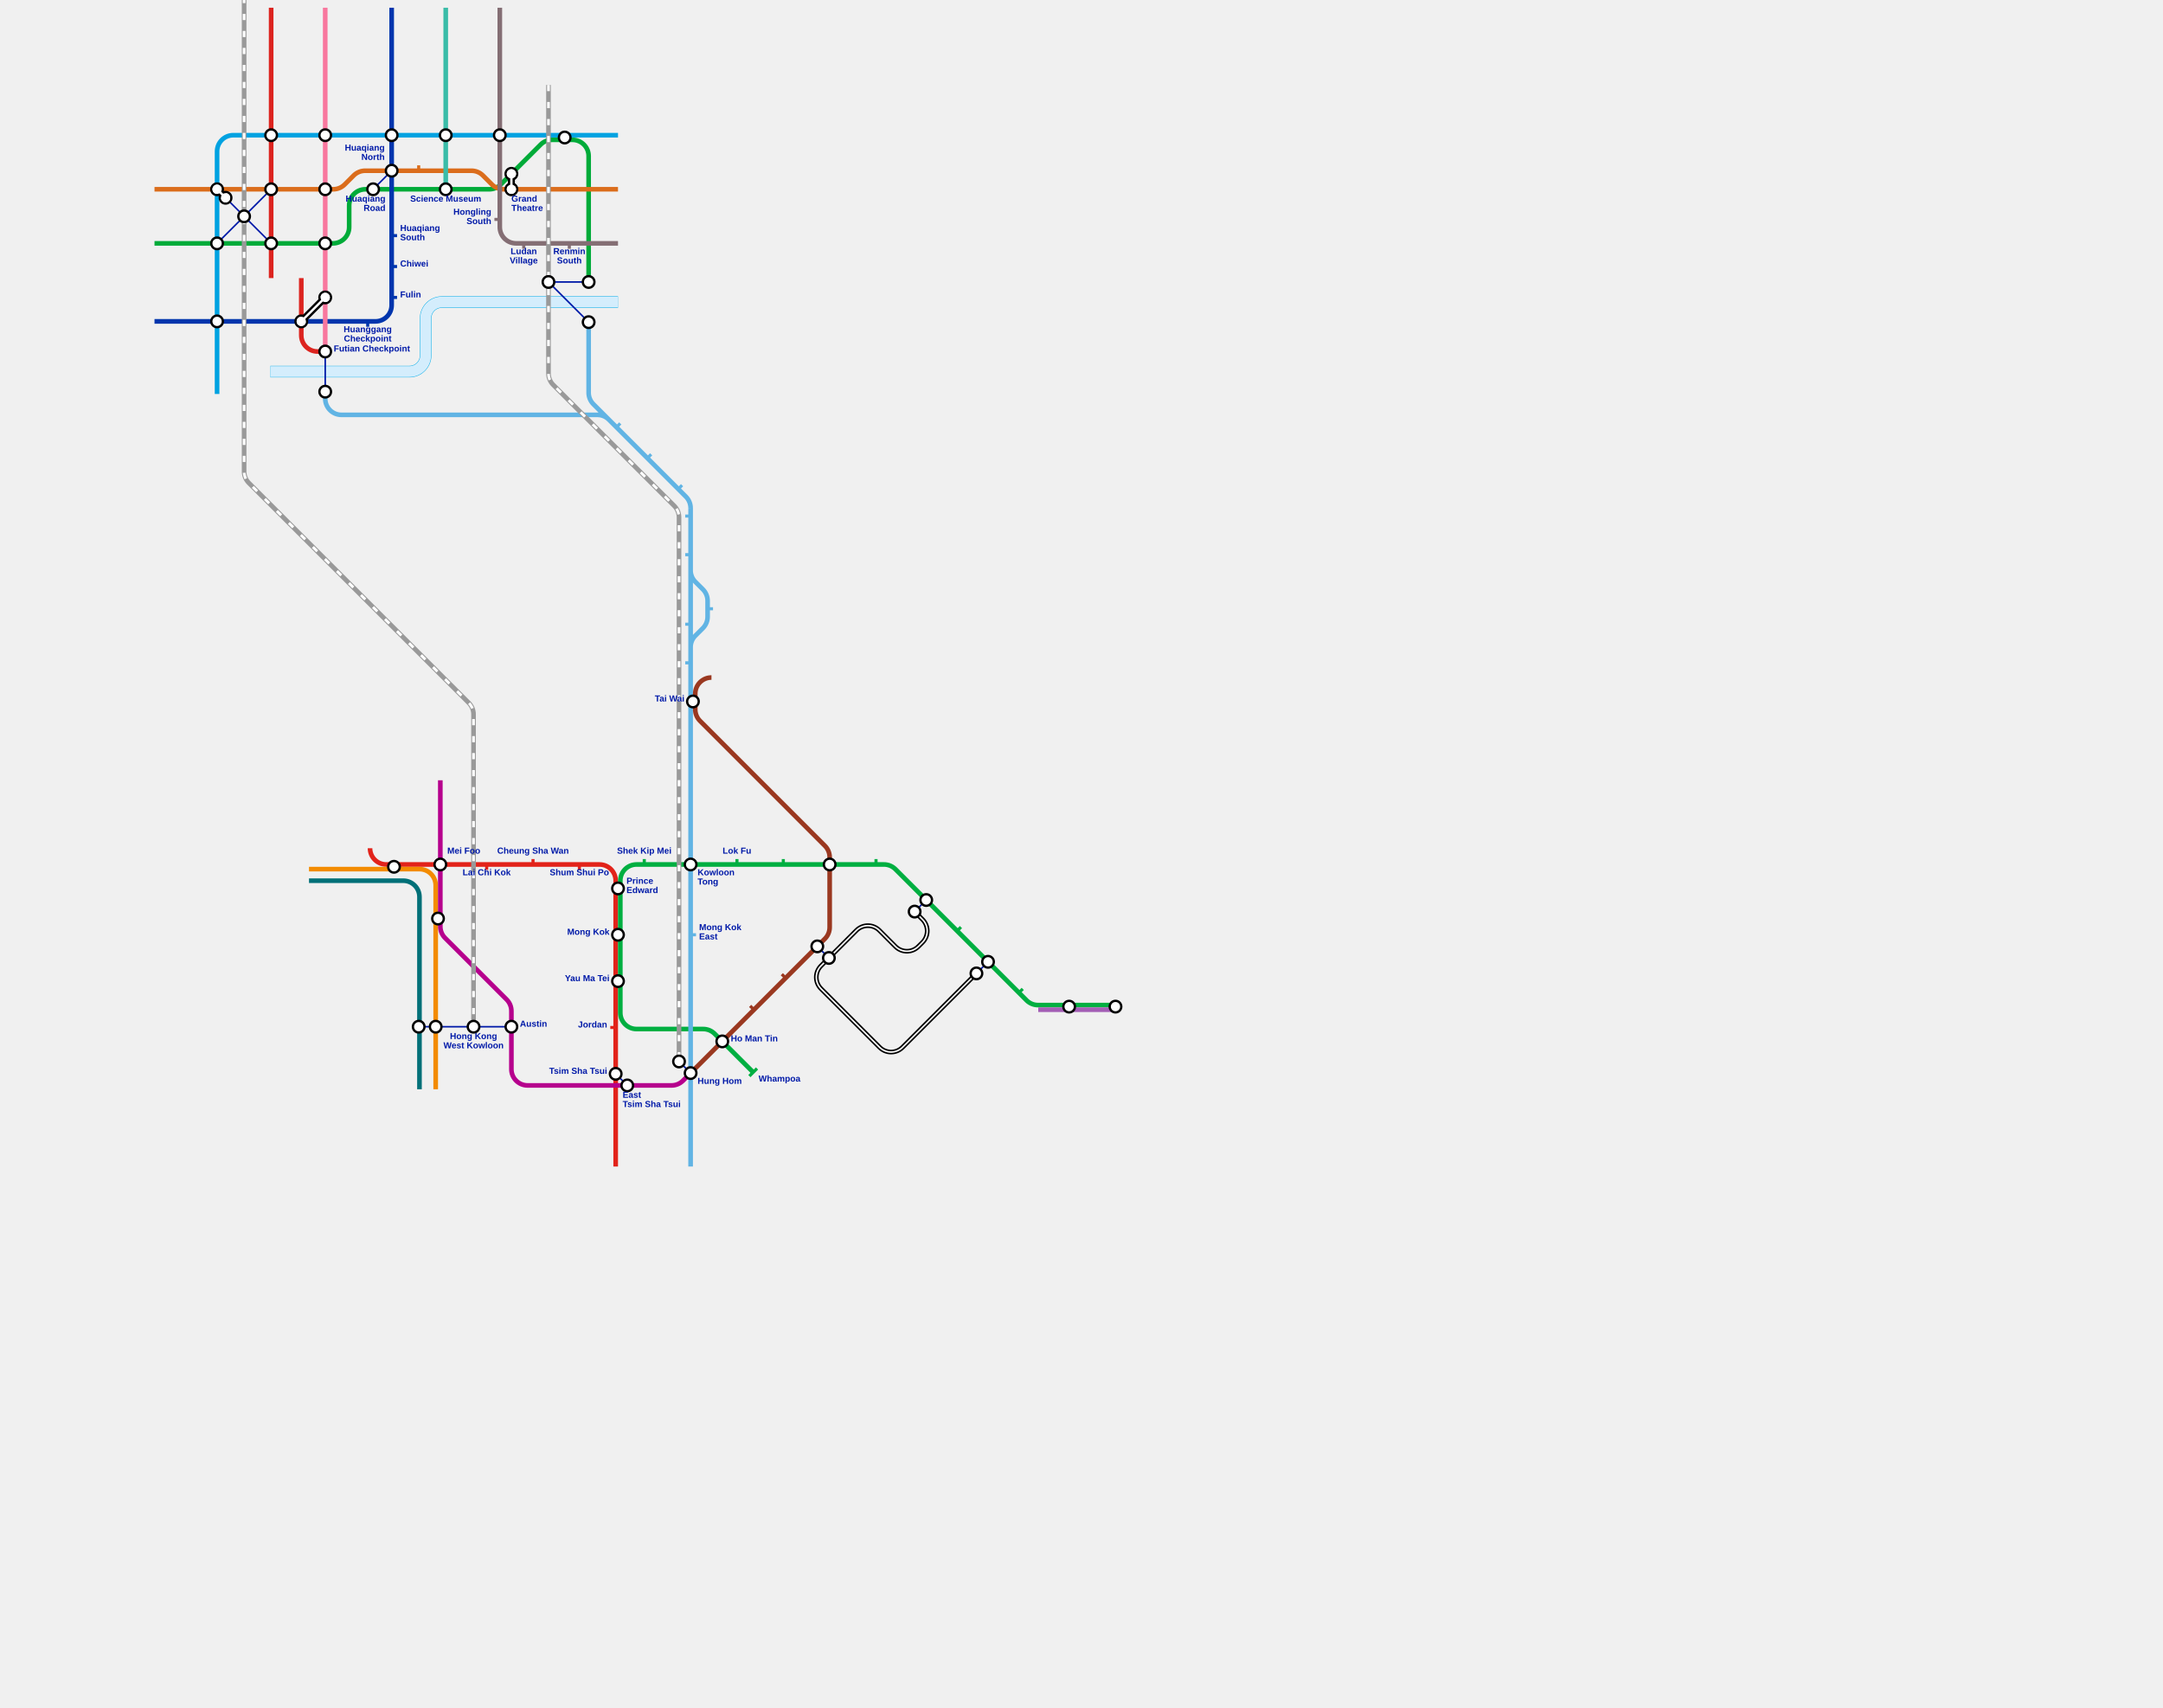
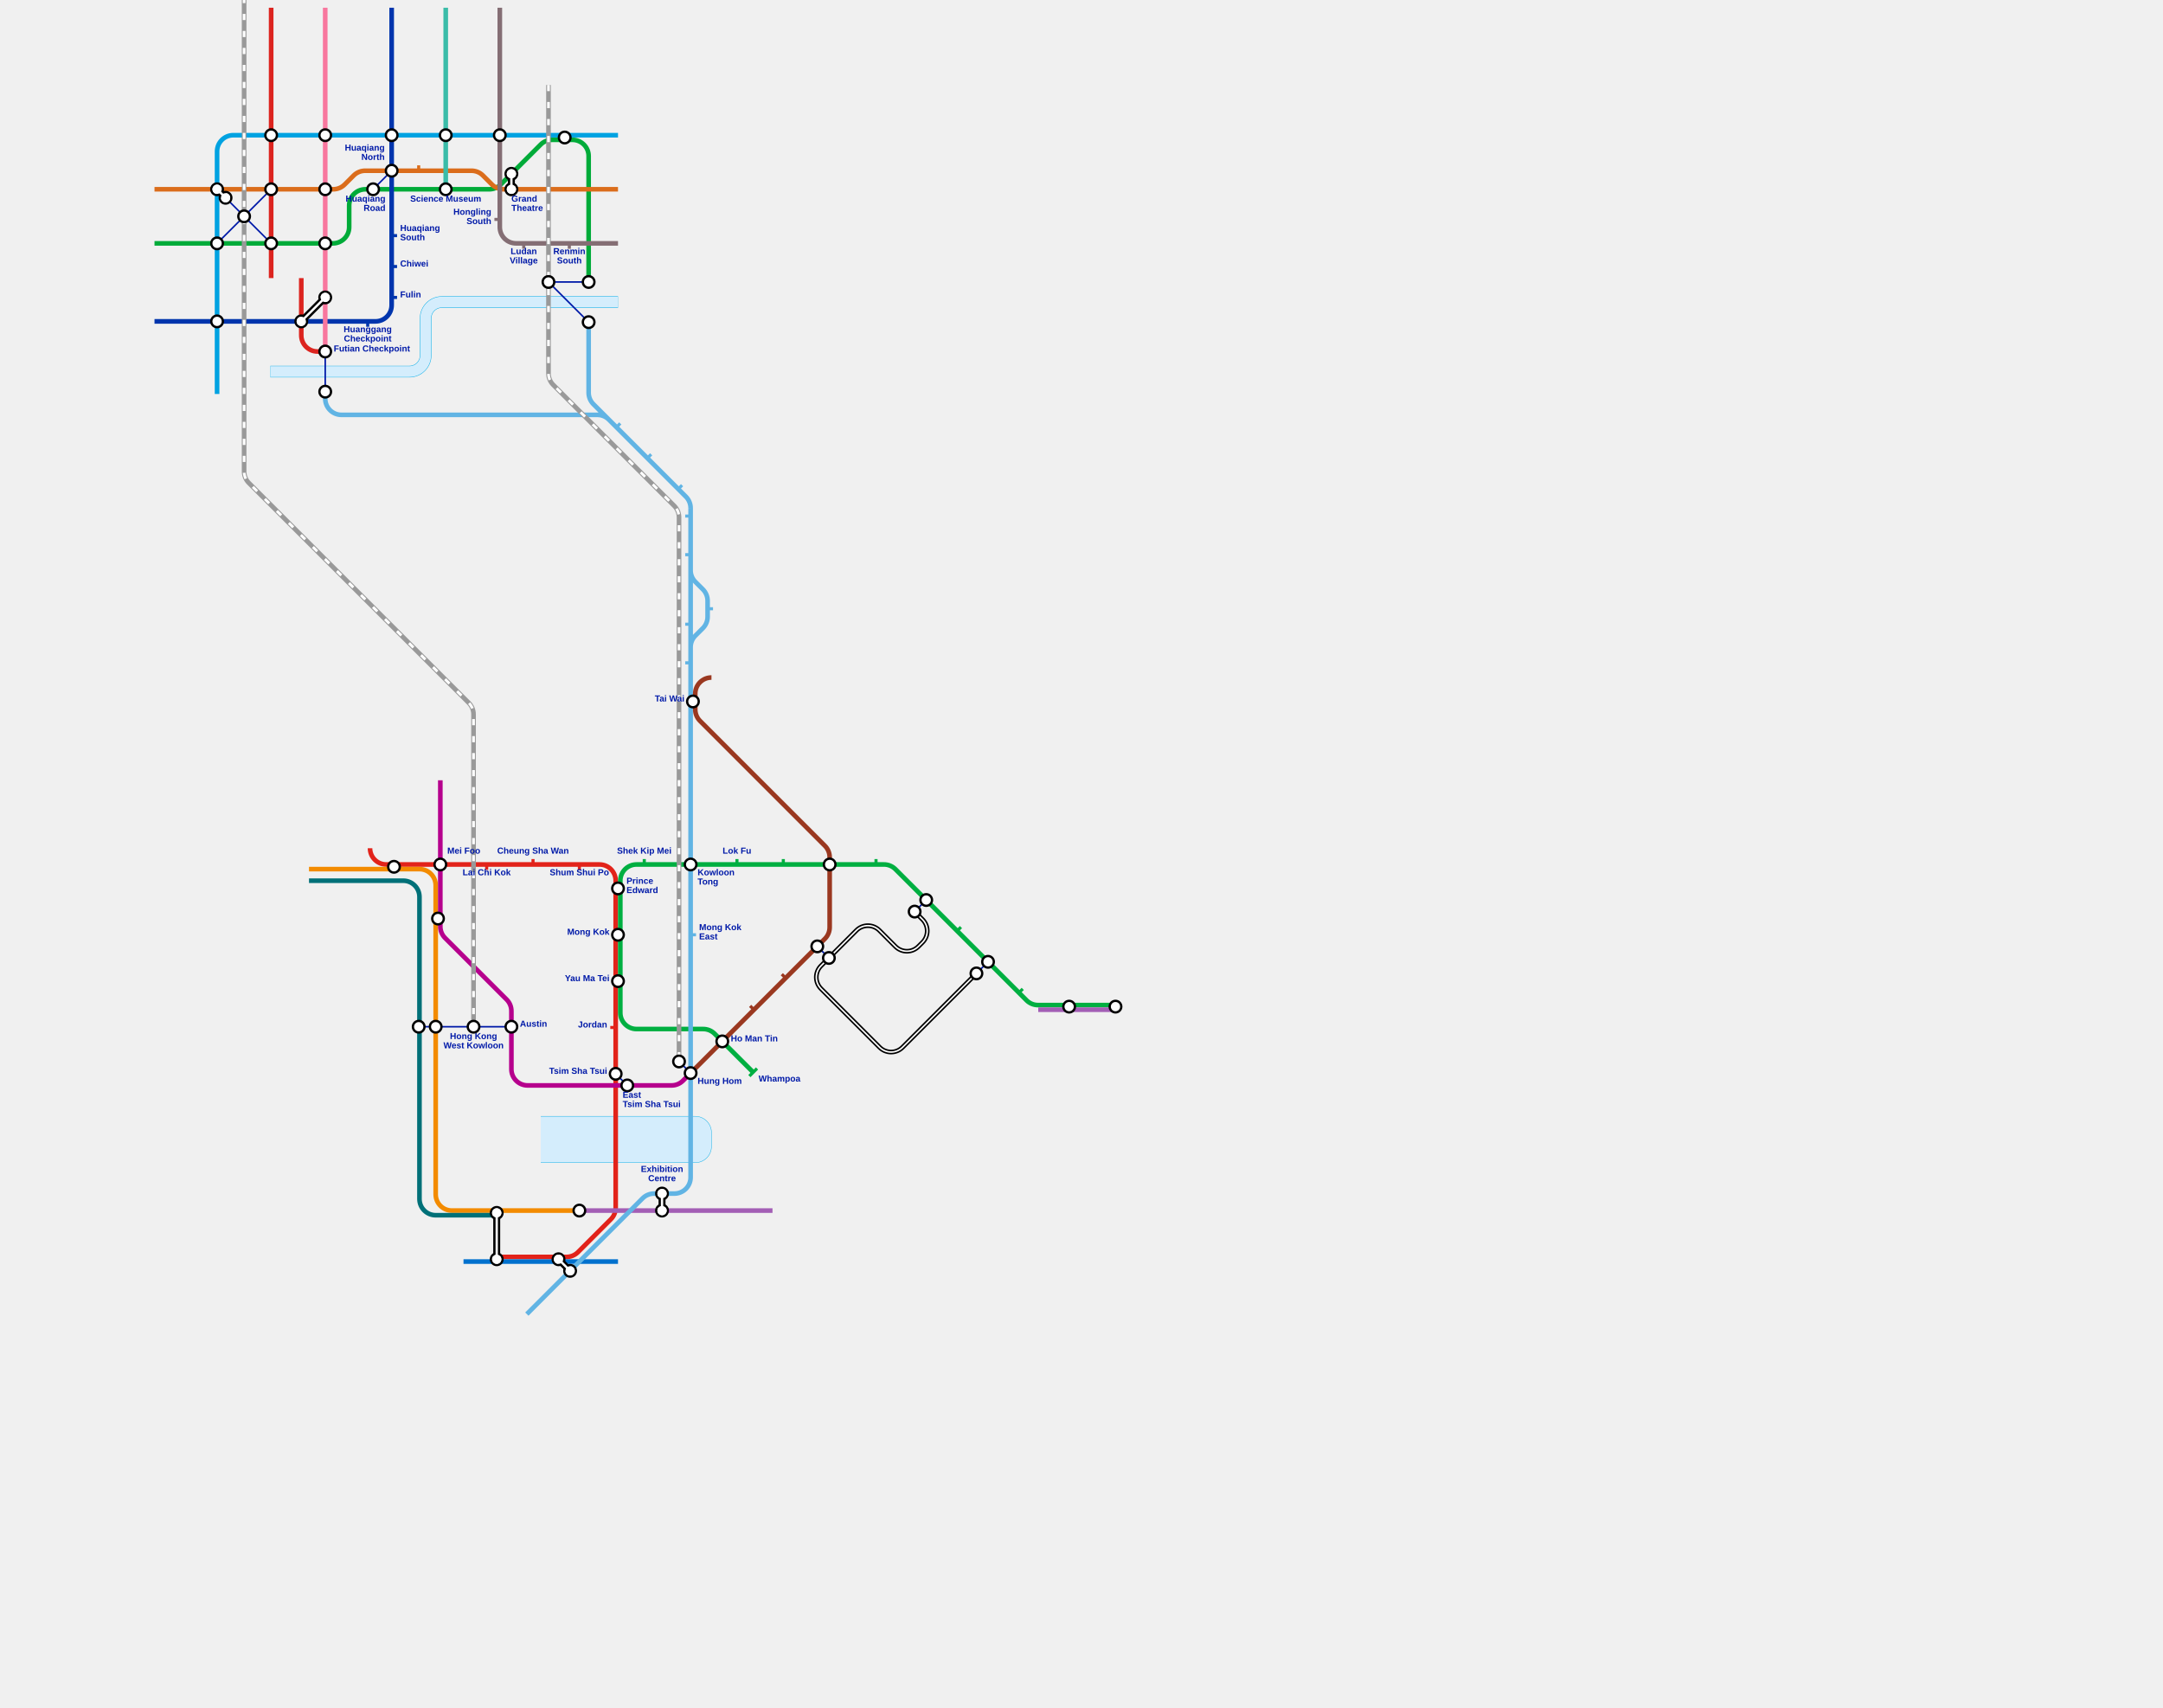
<svg xmlns="http://www.w3.org/2000/svg" xmlns:xlink="http://www.w3.org/1999/xlink" width="2800" height="2210" viewBox="-800 -1210 2800 2210">
  <style type="text/css">
        .LineDiagram {fill:none;stroke-width:6}
        .NonGZMTR {stroke:#fff;stroke-width:2}
        .Railway {stroke-dasharray:8,14;stroke-width:3.5;stroke:#fff}
        .DumbbellBG {stroke:#000;stroke-width:9}
        .DumbbellFG {stroke:#fff;stroke-width:3}
        .PaidTunnel {fill:none;stroke:#0019A8;stroke-width:2}
        .RiverBG {fill:none;stroke-width:15;stroke:#00ABE7}
        .RiverFG {fill:none;stroke-width:14;stroke:#D4EDFC}
+         .Sea {stroke-width:0.5;stroke:#00ABE7;fill:#D4EDFC}
        .FlagBox {fill:none;stroke-width:8}
        .FlagBoxNameEN {
            font-family:Arial,"Hiragino Mincho ProN","PingFang HK","Meiryo UI",Meiryo,"Microsoft Jhenghei UI","Arial Unicode MS",sans-serif;
            font-weight:bold;
            alignment-baseline:middle;
            text-anchor:middle;
            font-size:4.5pt;
        }
        .FlagBoxNameZH {
            font-family:Arial,"Hiragino Mincho ProN","PingFang HK","Meiryo UI",Meiryo,"Microsoft Jhenghei UI","Arial Unicode MS",sans-serif;
            font-weight:bold;
            alignment-baseline:central;
            text-anchor:middle;
            font-size:3.7pt;
        }
        .StationTick {fill:none;stroke-width:4}
        .StationNameEN {
            font-family:Arial,"Hiragino Mincho ProN","PingFang HK","Meiryo UI",Meiryo,"Microsoft Jhenghei UI","Arial Unicode MS",sans-serif;
            fill:#0019A8;
            font-weight:bold;
            alignment-baseline:middle;
        }
        .StationNameZH {
            font-family:Arial,"Hiragino Mincho ProN","PingFang HK","Meiryo UI",Meiryo,"Microsoft Jhenghei UI","Arial Unicode MS",sans-serif;
            fill:#0019A8;
            font-weight:bold;
            alignment-baseline:central;
        }
        .cgz1 {stroke:#F3D03E}
        .cgz2 {stroke:#00629B}
        .cgz3 {stroke:#ECA154}
        .cgz4 {stroke:#00843D}
        .cgz5 {stroke:#C5003E}
        .cgz6 {stroke:#80225F}
        .cgz7 {stroke:#97D700}
        .cgz8 {stroke:#008C95}
        .cgz9 {stroke:#71CC98}
        .cgz10 {stroke:#7D9BC1}
        .cgz11 {stroke:#470A68}
        .cgz12 {stroke:#59621D}
        .cgz13 {stroke:#8E8C13}
        .cgz14 {stroke:#81312F}
        .cgz18 {stroke:#D48BC8}
        .cgz19 {stroke:#BB29BB}
        .cgz21 {stroke:#201747}
        .cgz22 {stroke:#041E42}
        .cgf {stroke:#C4D600}
        .cgzapm {stroke:#00B5E2}
        .cgzthz1 {stroke:#44A729}
        .cfs11 {stroke:#6600CC}
        .cunknown {stroke:#999999}
        .cprdir {stroke:#2F8072}
        
        .csz1 {stroke:#00AB39}
        .csz2 {stroke:#DB6D1C}
        .csz3 {stroke:#00A2E1}
        .csz4 {stroke:#DC241F}
        .csz6 {stroke:#3ABCA8}
        .csz7 {stroke:#0035AD}
        .csz9 {stroke:#846E74}
        .csz10 {stroke:#F8779E}

        .ctwl {stroke:#E2231A}
        .cktl {stroke:#00AF41}
        .cisl {stroke:#0071CE}
        .ctkl {stroke:#A35EB5}
        .ctcl {stroke:#F38B00}
        .cdrl {stroke:#E777CB}
        .cael {stroke:#007078}
        .cerl {stroke:#61B4E4}
        .cwrl {stroke:#B6008D}
        .cmol {stroke:#9A3820}
        .csil {stroke:#B6BD00}
        .c360 {stroke:#94989A}
        .clrl {stroke:#CD9700}
        .cefls {stroke:#000000}

        .TfLLU {fill:#0019A8}
        .CorporateGrey {fill:#868F98}
    </style>
  <defs>
    <path id="st" class="StationTick" d="M 2,0 H 7" />
    <path id="term" class="StationTick" d="M -7,0 H 7" />
    <g id="int">
      <circle cx="0" cy="0" r="9" fill="#000" />
      <circle cx="0" cy="0" r="6" fill="#fff" />
    </g>
    <path id="flagbox" class="FlagBox" d="M -30,0 H 30" />
    <use xlink:href="#st" id="stsz1" class="csz1" />
    <use xlink:href="#st" id="stsz2" class="csz2" />
    <use xlink:href="#st" id="stsz3" class="csz3" />
    <use xlink:href="#st" id="stsz4" class="csz4" />
    <use xlink:href="#st" id="stsz7" class="csz7" />
    <use xlink:href="#st" id="stsz9" class="csz9" />
    <use xlink:href="#st" id="stsz10" class="csz10" />
    <use xlink:href="#st" id="sttwl" class="ctwl" />
    <use xlink:href="#st" id="stktl" class="cktl" />
    <use xlink:href="#term" id="termktl" class="cktl" />
    <use xlink:href="#st" id="sterl" class="cerl" />
    <use xlink:href="#st" id="stmol" class="cmol" />
    <g id="chinarail" transform="scale(0.0165) translate(-260,-305)" style="stroke:none;fill:#E60012">
      <path d="                 M169,273.5c0-19,14.7-34.8,33.7-36.3c18.9-1.5,38.1-2.2,57.4-2.2c19.3,0,38.4,0.8,57.3,2.2                 c19,1.5,33.7,17.3,33.7,36.3v47.3l-51.3,14.7c-11.2,3.2-18.9,13.4-18.9,25v147.8c0,17.4,12.2,32.3,29.3,35.7l110.6,22.1              c4.9,1,8.4,5.2,8.4,10.2V599H91v-22.7c0-5,3.5-9.2,8.4-10.2L209.9,544c17-3.4,29.3-18.3,29.3-35.7V360.5c0-11.6-7.7-21.8-18.9-25              L169,320.8V273.5z M309.4,31.7c0.2-1.2,0.3-2.4,0.3-3.6c0-14-11.1-25.4-24.9-26C276.6,1.4,268.3,1,260,1c-8.3,0-16.6,0.4-24.7,1.1              c-13.9,0.6-24.9,12-24.9,26c0,1.2,0.1,2.5,0.3,3.6C90.6,54.8,0,160.3,0,287c0,97.2,53.4,182,132.4,226.6l36.8-48.1              C104.3,432.4,59.8,364.9,59.8,287c0-110.6,89.6-200.2,200.2-200.2S460.2,176.4,460.2,287c0,77.9-44.5,145.4-109.4,178.5              c15,19.6,25.6,33.5,36.8,48.1C466.6,469,520,384.2,520,287C520,160.3,429.4,54.8,309.4,31.7z             " />
    </g>
    <g id="prdir" fill="#2f8072" stroke="none" transform="scale(0.045) translate(-120,-110)">
      <path d="m 123.261,86.979 c 18.826,44.554 49.388,83.668 88.995,112.823 l 13.143,9.675 19.351,-26.286 -13.143,-9.675 c -48.909,-36.002 -82.086,-89.248 -93.069,-148.784 -0.418,3.388 -0.841,6.777 -1.384,10.135 -0.715,4.415 -1.538,8.803 -2.466,13.159 -0.928,4.357 -1.961,8.681 -3.099,12.973 -1.138,4.292 -2.379,8.549 -3.723,12.768 -1.343,4.219 -2.789,8.402 -4.335,12.542 -0.084,0.226 -0.185,0.444 -0.27,0.67 z" />
      <path d="M 75.718,153.262 C 104.986,114.754 123.694,68.776 129.262,19.911 L 131.11,3.696 98.68,0 96.832,16.215 c -6.875,60.34 -36.537,115.622 -82.703,154.786 3.147,-1.324 6.295,-2.645 9.479,-3.845 4.184,-1.578 8.4,-3.048 12.641,-4.412 4.24,-1.364 8.505,-2.621 12.794,-3.77 4.288,-1.15 8.598,-2.193 12.927,-3.128 4.328,-0.935 8.675,-1.764 13.035,-2.485 0.238,-0.04 0.477,-0.061 0.715,-0.099 z" />
      <path d="m 157.156,160.728 c -47.997,-5.973 -97.153,0.937 -142.205,20.66 L 0,187.933 13.089,217.834 28.039,211.289 c 55.633,-24.355 118.334,-26.465 175.385,-6.208 -2.725,-2.056 -5.449,-4.116 -8.085,-6.266 -3.466,-2.826 -6.854,-5.733 -10.163,-8.716 -3.309,-2.982 -6.537,-6.039 -9.685,-9.17 -3.148,-3.131 -6.214,-6.335 -9.196,-9.608 -2.982,-3.273 -5.881,-6.616 -8.694,-10.025 -0.153,-0.186 -0.292,-0.382 -0.445,-0.569 z" />
    </g>
  </defs>
  <g id="cht_switch" style="opacity:0;cursor:pointer">
    <g id="cht_switch_base">
      <rect x="-690" y="-1040" width="10" height="10" style="fill:#fff;stroke:#000;stroke-width:1" />
      <text x="-675" y="-1030" font-size="14px" class="stname">Traditional Chinese</text>
    </g>
    <g id="cht_switch_over" style="visibility:hidden;opacity:0">
      <use xlink:href="#enabled" x="-690" y="-1040" />
      <text x="-675" y="-1030" style="stroke:#243588;stroke-width:0.5;font-size:14px" class="stname">Traditional Chinese</text>
      <set begin="cht_switch_base.click" end="cht_switch_over.click" attributeName="visibility" attributeType="CSS" to="visible" />
      <set begin="cht_switch_base.click" end="cht_switch_over.click" attributeName="opacity" attributeType="CSS" to="1" />
    </g>
    <animate attributeName="opacity" attributeType="CSS" values="0; 1" keyTimes="0; 1" dur="0.5s" fill="freeze" />
  </g>
  <g class="RiverBG">
    <path id="Shenzhen_River" d="             M -450,-729             H -270 a 21,21 0 0,0 21,-21             V -798 a 21,21 0 0,1 21,-21             H 0         " />
  </g>
  <use xlink:href="#Shenzhen_River" class="RiverFG" />
+   <path id="Victoria_Harbour" class="Sea" d="         M -100,235         H 100 a 21,21 0 0,1 21,21         v 18 a 21,21 0 0,1 -21,21         H -100     " />
  <g class="LineDiagram">
    <path id="SZ1_route" class="csz1" d="             M -600,-895             H -369 a 21,21 0 0,0 21,-21             V -944 a 21,21 0 0,1 21,-21             H -167 a 21,21 0 0,0 15,-6             L -100,-1023 a 21,21 0 0,1 15,-6             H -59 a 21,21 0 0,1 21,21             V -845         " />
    <path id="SZ2_route" class="csz2" d="             M -600,-965             H -369 a 21,21 0 0,0 15,-6             L -342,-983 a 21,21 0 0,1 15,-6             H -190 a 21,21 0 0,1 15,6             L -163,-971 a 21,21 0 0,0 15,6             H 0         " />
    <path id="SZ3_route" class="csz3" d="             M -519,-700             V -1014 a 21,21 0 0,1 21,-21             H 0         " />
    <path id="SZ4_route" class="csz4" d="             M -379,-755             H -389 a 21,21 0 0,1 -21,-21             V -850              M -449,-850             V -1200         " />
    <path id="SZ6_route" class="csz6" d="             M -223,-965             V -1200         " />
    <path id="SZ7_route" class="csz7" d="             M -600,-794             H -314 a 21,21 0 0,0 21,-21             V -1200         " />
    <path id="SZ9_route" class="csz9" d="             M -153,-1200             V -916 a 21,21 0 0,0 21,21             H 0         " />
    <path id="SZ10_route" class="csz10" d="             M -379,-755             V -1200         " />
  </g>
  <g class="LineDiagram">
-     <path id="TWL_route" class="ctwl" d="             M -321,-112 a 21,21 0 0,0 21,21             M -300,-91             H -24 a 21,21 0 0,1 21,21             V 300         " />
+     <path id="TWL_route" class="ctwl" d="             M -321,-112 a 21,21 0 0,0 21,21             M -300,-91             H -24 a 21,21 0 0,1 21,21             V 353 a 21,21 0 0,1 -6,15             M -9,368             L -52,411 a 21,21 0 0,1 -15,6             M -67,417             H -153         " />
    <path id="KTL_route" class="cktl" d="             M 644,91             H 544 a 21,21 0 0,1 -15,-6             L 359,-85 a 21,21 0 0,0 -15,-6             H 300             H 24 a 21,21 0 0,0 -21,21             V 101 a 21,21 0 0,0 21,21             H 110 a 21,21 0 0,1 15,6             L 175,178         " />
-     <path id="TKL_route" class="ctkl" d="             M 544,97             H 644         " />
-     <path id="TCL_route" class="ctcl" d="             M -400,-85             H -257 a 21,21 0 0,1 21,21             V 200         " />
-     <path id="AEL_route" class="cael" d="             M -400,-70             H -278 a 21,21 0 0,1 21,21             V 200         " />
-     <path id="ERL_route" class="cerl" d="             M -38,-793             V -702 a 21,21 0 0,0 6,15             L 88,-567 a 21,21 0 0,1 6,15             M 94,-552             V 300              M 94,-372 a 21,21 0 0,1 6,-15             L 110,-397 a 21,21 0 0,0 6,-15             V -432 a 21,21 0 0,0 -6,-15             L 100,-457 a 21,21 0 0,1 -6,-15              M -12,-667 a 21,21 0 0,0 -15,-6             H -358 a 21,21 0 0,1 -21,-21             V -703         " />
+     <path id="ISL_route" class="cisl" d="             M -200,423             H 0         " />
+     <path id="TKL_route" class="ctkl" d="             M -50,357             H 200             M 544,97             H 644         " />
+     <path id="TCL_route" class="ctcl" d="             M -400,-85             H -257 a 21,21 0 0,1 21,21             V 336 a 21,21 0 0,0 21,21             H -50         " />
+     <path id="AEL_route" class="cael" d="             M -400,-70             H -278 a 21,21 0 0,1 21,21             V 342 a 21,21 0 0,0 21,21             H -153         " />
+     <path id="ERL_route" class="cerl" d="             M -38,-793             V -702 a 21,21 0 0,0 6,15             L 88,-567 a 21,21 0 0,1 6,15             M 94,-552             V 314 a 21,21 0 0,1 -21,21             H 47 a 21,21 0 0,0 -15,6             L -118,491              M 94,-372 a 21,21 0 0,1 6,-15             L 110,-397 a 21,21 0 0,0 6,-15             V -432 a 21,21 0 0,0 -6,-15             L 100,-457 a 21,21 0 0,1 -6,-15              M -12,-667 a 21,21 0 0,0 -15,-6             H -358 a 21,21 0 0,1 -21,-21             V -703         " />
    <path id="WRL_route" class="cwrl" d="             M -230,-200             V -11 a 21,21 0 0,0 6,15             L -144,84 a 21,21 0 0,1 6,15             V 174 a 21,21 0 0,0 21,21             H 69 a 21,21 0 0,0 15,-6             L 94,179         " />
    <path id="MOL_route" class="cmol" d="             M 94,179             L 268,5 a 21,21 0 0,0 6,-15             V -100 a 21,21 0 0,0 -6,-15             L 106,-277 a 21,21 0 0,1 -6,-15             V -312 a 21,21 0 0,1 21,-21         " />
    <g class="cefls">
      <path id="EFLS_route" d="             M 384,-30             L 394,-20 a 21,21 0 0,1 0,30             L 389,15 a 21,21 0 0,1 -30,0             L 338.5,-5.5 a 21,21 0 0,0 -30,0             L 263,40 a 21,21 0 0,0 0,30             L 338.5,145.5 a 21,21 0 0,0 30,0             L 464,50             " />
    </g>
    <use xlink:href="#EFLS_route" class="NonGZMTR" />
    <g class="cunknown">
      <path id="Guangshen_Railway" d="                 M -90,-1100                 V -727 a 21,21 0 0,0 6,15                 L 73,-555 a 21,21 0 0,1 6,15                 V 164             " />
      <path id="GZ_SZ_HK_Railway" d="                 M -484,-1500                 V -600 a 21,21 0 0,0 6,15                 L -193,-300 a 21,21 0 0,1 6,15                 V 119             " />
    </g>
    <use xlink:href="#Guangshen_Railway" class="Railway" />
    <use xlink:href="#GZ_SZ_HK_Railway" class="Railway" />
  </g>
  <g id="Guangshen_Railway_station_icons">
    <path class="PaidTunnel" d="             M -90,-845 H -38             M -90,-845 L -38,-793             M 79,164 L 94,179         " />
    <use xlink:href="#int" x="-90" y="-845" id="Shenzhen" />
    <use xlink:href="#int" x="79" y="164" id="Kowloon" />
  </g>
  <g id="GZ_SZ_HK_Railway_station_icons">
    <path class="PaidTunnel" d="             M -508,-954 L -449,-895             M -519,-895 L -449,-965             M -236,119 H -138         " />
    <use xlink:href="#int" x="-484" y="-930" id="Futian" />
    <use xlink:href="#int" x="-187" y="119" id="West_Kowloon" />
  </g>
  <g id="SZ1_station_icons">
    <use xlink:href="#int" x="-519" y="-895" id="Shopping_Park" />
    <use xlink:href="#int" x="-449" y="-895" id="CEC" />
    <use xlink:href="#int" x="-379" y="-895" id="Gangxia" />
    <path class="PaidTunnel" d="             M -317,-965 L -293,-989         " />
    <use xlink:href="#int" x="-317" y="-965" id="Huaqiang_Rd" />
    <use xlink:href="#int" x="-223" y="-965" id="Science_Museum" />
    <use xlink:href="#int" x="-138" y="-985" id="Grand_Theatre" />
    <use xlink:href="#int" x="-69" y="-1032" id="Laojie" />
    <use xlink:href="#int" x="-38" y="-845" id="Luohu" />
  </g>
  <g id="SZ2_station_icons">
    <use xlink:href="#int" x="-519" y="-965" id="Futian" />
    <use xlink:href="#int" x="-449" y="-965" id="Civic_Centre" />
    <use xlink:href="#int" x="-379" y="-965" id="Gangxia_North" />
    <use xlink:href="#int" x="-293" y="-989" id="Huaqiang_North" />
    <use xlink:href="#stsz2" transform="translate(-258,-989)rotate(-90)" id="Yannan" />
    <use xlink:href="#int" x="-138" y="-965" id="Grand_Theatre_SZ2" />
    <g class="DumbbellBG">
      <path id="GrandTheatre_Interchange" d="                 M -138,-985 V -965             " />
    </g>
    <use xlink:href="#GrandTheatre_Interchange" class="DumbbellFG" />
    <circle cx="-138" cy="-985" r="6" fill="#fff" />
    <circle cx="-138" cy="-965" r="6" fill="#fff" />
  </g>
  <g id="SZ3_station_icons">
    <use xlink:href="#int" x="-519" y="-794" id="Shixia" />
    <use xlink:href="#int" x="-449" y="-1035" id="Childrens_Palace" />
    <use xlink:href="#int" x="-379" y="-1035" id="Lianhuacun" />
    <use xlink:href="#int" x="-293" y="-1035" id="Huaxin" />
    <use xlink:href="#int" x="-223" y="-1035" id="Tongxinling" />
    <use xlink:href="#int" x="-153" y="-1035" id="Hongling" />
  </g>
  <g id="SZ4_station_icons">
    <use xlink:href="#int" x="-410" y="-794" id="Fumin" />
    <path class="PaidTunnel" d="             M -379,-755 V -703         " />
    <use xlink:href="#int" x="-379" y="-755" id="Futian_Checkpoint" />
  </g>
  <g id="SZ7_station_icons">
    <use xlink:href="#stsz7" transform="translate(-324,-794)rotate(90)" id="Huanggang_Checkpoint" />
    <use xlink:href="#stsz7" transform="translate(-293,-825)" id="Fulin" />
    <use xlink:href="#stsz7" transform="translate(-293,-865)" id="Chiwei" />
    <use xlink:href="#stsz7" transform="translate(-293,-905)" id="Huaqiang_South" />
  </g>
  <g id="SZ9_station_icons">
    <use xlink:href="#stsz9" transform="translate(-153,-926)rotate(180)" id="Hongling_South" />
    <use xlink:href="#stsz9" transform="translate(-122,-895)rotate(90)" id="Ludancun" />
    <use xlink:href="#stsz9" transform="translate(-63,-895)rotate(90)" id="Renmin_South" />
  </g>
  <g id="SZ10_station_icons">
    <use xlink:href="#int" x="-379" y="-825" id="Fumin_SZ10" />
    <g class="DumbbellBG">
      <path id="Fumin_Interchange" d="                 M -410,-794 L -379,-825             " />
    </g>
    <use xlink:href="#Fumin_Interchange" class="DumbbellFG" />
    <circle cx="-410" cy="-794" r="6" fill="#fff" />
    <circle cx="-379" cy="-825" r="6" fill="#fff" />
  </g>
  <g id="SZ11_station_icons">
    <use xlink:href="#int" x="-508" y="-954" id="Futian_SZ11" />
    <g class="DumbbellBG">
      <path id="Futian_Interchange" d="                 M -519,-965 L -508,-954             " />
    </g>
    <use xlink:href="#Futian_Interchange" class="DumbbellFG" />
    <circle cx="-519" cy="-965" r="6" fill="#fff" />
    <circle cx="-508" cy="-954" r="6" fill="#fff" />
  </g>
  <g id="TWL_station_icons">
    <use xlink:href="#int" transform="translate(-290,-88)" id="LAK" />
    <use xlink:href="#int" x="-230" y="-91" id="MEF" />
    <use xlink:href="#sttwl" transform="translate(-170,-91)rotate(90)" id="LCK" />
    <use xlink:href="#sttwl" transform="translate(-110,-91)rotate(-90)" id="CSW" />
    <use xlink:href="#sttwl" transform="translate(-50,-91)rotate(90)" id="SSP" />
    <use xlink:href="#int" x="0" y="-60" id="PRE" />
    <use xlink:href="#int" x="0" y="0" id="MOK" />
    <use xlink:href="#int" x="0" y="60" id="YMT" />
    <use xlink:href="#sttwl" transform="translate(-3,120)rotate(180)" id="JOR" />
    <path class="PaidTunnel" d="             M -3,180 L 12,195         " />
    <use xlink:href="#int" x="-3" y="180" id="TST" />
+     <use xlink:href="#int" x="-77" y="420" id="ADM" />
+     <use xlink:href="#int" x="-157" y="420" id="CEN" />
  </g>
  <g id="KTL_station_icons">
    <use xlink:href="#int" x="644" y="93" id="TIK" />
    <use xlink:href="#int" x="584" y="93" id="YAT" />
    <use xlink:href="#stktl" transform="translate(519,75)rotate(-45)" id="LAT" />
    <path class="PaidTunnel" d="             M 479,35 L 464,50         " />
    <use xlink:href="#int" x="479" y="35" id="KWT" />
    <use xlink:href="#stktl" transform="translate(439,-5)rotate(-45)" id="NTK" />
    <path class="PaidTunnel" d="             M 399,-45 L 384,-30         " />
    <use xlink:href="#int" x="399" y="-45" id="KOB" />
    <use xlink:href="#stktl" transform="translate(334,-91)rotate(-90)" id="CHH" />
    <use xlink:href="#int" x="274" y="-91" id="DIH" />
    <use xlink:href="#stktl" transform="translate(214,-91)rotate(-90)" id="WTS" />
    <use xlink:href="#stktl" transform="translate(154,-91)rotate(-90)" id="LOF" />
    <use xlink:href="#int" x="94" y="-91" id="KOT" />
    <use xlink:href="#stktl" transform="translate(34,-91)rotate(-90)" id="SKM" />
    <use xlink:href="#int" x="135" y="138" id="HOM" />
    <use xlink:href="#termktl" transform="translate(175,178)rotate(-45)" id="WHA" />
  </g>
  <g id="TKL_station_icons">
-         
-         
-     </g>
+     <use xlink:href="#int" x="57" y="357" id="EXC_TKL" />
+   </g>
  <g id="TCL_station_icons">
    <path class="PaidTunnel" d="             M -236,119 H -258         " />
    <use xlink:href="#int" x="-236" y="119" id="KOW" />
+     <use xlink:href="#int" x="-157" y="360" id="HOK" />
+     <g class="DumbbellBG">
+       <path id="HOK_CEN_Interchange" d="                 M -157,360 V 420             " />
+     </g>
+     <use xlink:href="#HOK_CEN_Interchange" class="DumbbellFG" />
+     <circle cx="-157" cy="360" r="6" fill="#fff" />
+     <circle cx="-157" cy="420" r="6" fill="#fff" />
+     <use xlink:href="#int" x="-50" y="357" id="TAM" />
  </g>
  <g id="AEL_station_icons">
    <use xlink:href="#int" x="-258" y="119" id="KOW_AEL" />
+   </g>
+   <g id="SIL_station_icons">
+     <use xlink:href="#int" x="-62" y="435" id="ADM_SIL" />
+     <g class="DumbbellBG">
+       <path id="ADM_Interchange" d="                 M -62,435 L -77,420             " />
+     </g>
+     <use xlink:href="#ADM_Interchange" class="DumbbellFG" />
+     <circle cx="-62" cy="435" r="6" fill="#fff" />
+     <circle cx="-77" cy="420" r="6" fill="#fff" />
  </g>
  <g id="ERL_station_icons">
    <use xlink:href="#int" transform="translate(-379,-703)" id="LMC" />
    <use xlink:href="#int" transform="translate(-38,-793)" id="LOW" />
    <use xlink:href="#sterl" transform="translate(-2,-657)rotate(-45)" id="SHS" />
    <use xlink:href="#sterl" transform="translate(38,-617)rotate(-45)" id="FAN" />
    <use xlink:href="#sterl" transform="translate(78,-577)rotate(-45)" id="TWO" />
    <use xlink:href="#sterl" transform="translate(94,-542)rotate(180)" id="TAP" />
    <use xlink:href="#sterl" transform="translate(94,-492)rotate(180)" id="UNI" />
    <use xlink:href="#sterl" transform="translate(116,-422)" id="RAC" />
    <use xlink:href="#sterl" transform="translate(94,-402)rotate(180)" id="FOT" />
    <use xlink:href="#sterl" transform="translate(94,-352)rotate(180)" id="SHT" />
    <use xlink:href="#int" x="97" y="-302" id="TAW" />
    <use xlink:href="#sterl" transform="translate(94,0)rotate(0)" id="MKK" />
    <use xlink:href="#int" x="94" y="179" id="HUH" />
+     <use xlink:href="#int" x="57" y="335" id="EXC" />
+     <g class="DumbbellBG">
+       <path id="EXC_Interchange" d="                 M 57,335 V 357             " />
+     </g>
+     <use xlink:href="#EXC_Interchange" class="DumbbellFG" />
+     <circle cx="57" cy="335" r="6" fill="#fff" />
+     <circle cx="57" cy="357" r="6" fill="#fff" />
  </g>
  <g id="WRL_station_icons">
    <use xlink:href="#int" x="-233" y="-21" id="NAC" />
    <use xlink:href="#int" x="-138" y="119" id="AUS" />
    <use xlink:href="#int" x="12" y="195" id="ETS" />
  </g>
  <g id="MOL_station_icons">
    <use xlink:href="#stmol" transform="translate(176,97)rotate(-135)" id="TKW" />
    <use xlink:href="#stmol" transform="translate(217,56)rotate(-135)" id="SUW" />
    <path class="PaidTunnel" d="             M 258,15 L 273,30         " />
    <use xlink:href="#int" x="258" y="15" id="KAT" />
  </g>
  <g id="EFLS_station_icons">
    <use xlink:href="#int" x="384" y="-30" id="KOB_EFLS" />
    <use xlink:href="#int" x="273" y="30" id="KAT_EFLS" />
    <use xlink:href="#int" x="464" y="50" id="KWT_EFLS" />
  </g>
  <g id="Station_names_EN" font-size="8.5pt" style="visibility:visible">
    <g id="GZ_SZ_HK_Railway_names_EN">
      <g text-anchor="middle">
        <text x="-187" y="135" class="StationNameEN">Hong Kong<tspan x="-187" dy="12" class="StationNameEN">West Kowloon</tspan>
        </text>
      </g>
    </g>
    <g id="SZ1_names_EN">
      <g text-anchor="middle">
        <text x="-223" y="-949" class="StationNameEN">Science Museum</text>
      </g>
      <g text-anchor="end">
        <text x="-301" y="-949" class="StationNameEN">Huaqiang<tspan x="-301" dy="12" class="StationNameEN">Road</tspan>
        </text>
      </g>
    </g>
    <g id="SZ2_names_EN">
      <g text-anchor="start">
        <text x="-138" y="-949" class="StationNameEN">Grand<tspan x="-138" dy="12" class="StationNameEN">Theatre</tspan>
        </text>
      </g>
      <g text-anchor="end">
        <text x="-302" y="-1003" class="StationNameEN">North<tspan x="-302" dy="-12" class="StationNameEN">Huaqiang</tspan>
        </text>
      </g>
    </g>
    <g id="SZ4_names_EN">
      <g text-anchor="start">
        <text x="-368" y="-755" class="StationNameEN">Futian Checkpoint</text>
      </g>
    </g>
    <g id="SZ7_names_EN">
      <g text-anchor="start">
        <text x="-282" y="-825" class="StationNameEN">Fulin</text>
        <text x="-282" y="-865" class="StationNameEN">Chiwei</text>
        <text x="-282" y="-911" class="StationNameEN">Huaqiang<tspan x="-282" dy="12" class="StationNameEN">South</tspan>
        </text>
      </g>
      <g text-anchor="middle">
        <text x="-324" y="-780" class="StationNameEN">Huanggang<tspan x="-324" dy="12" class="StationNameEN">Checkpoint</tspan>
        </text>
      </g>
    </g>
    <g id="SZ9_names_EN">
      <g text-anchor="middle">
        <text x="-122" y="-881" class="StationNameEN">Ludan<tspan x="-122" dy="12" class="StationNameEN">Village</tspan>
        </text>
        <text x="-63" y="-881" class="StationNameEN">Renmin<tspan x="-63" dy="12" class="StationNameEN">South</tspan>
        </text>
      </g>
      <g text-anchor="end">
        <text x="-164" y="-932" class="StationNameEN">Hongling<tspan x="-164" dy="12" class="StationNameEN">South</tspan>
        </text>
      </g>
    </g>
    <g id="TWL_names_EN">
      <g text-anchor="start">
        <text x="-221" y="-105" class="StationNameEN">Mei Foo</text>
        <text x="11" y="-66" class="StationNameEN">Prince<tspan x="11" dy="12" class="StationNameEN">Edward</tspan>
        </text>
      </g>
      <g text-anchor="middle">
        <text x="-170" y="-77" class="StationNameEN">Lai Chi Kok</text>
        <text x="-110" y="-105" class="StationNameEN">Cheung Sha Wan</text>
        <text x="-50" y="-77" class="StationNameEN">Shum Shui Po</text>
      </g>
      <g text-anchor="end">
        <text x="-11" y="0" class="StationNameEN">Mong Kok</text>
        <text x="-11" y="60" class="StationNameEN">Yau Ma Tei</text>
        <text x="-14" y="120" class="StationNameEN">Jordan</text>
        <text x="-14" y="180" class="StationNameEN">Tsim Sha Tsui</text>
      </g>
    </g>
    <g id="KTL_names_EN">
      <g text-anchor="start">
        <text x="103" y="-77" class="StationNameEN">Kowloon<tspan x="103" dy="12" class="StationNameEN">Tong</tspan>
        </text>
        <text x="146" y="138" class="StationNameEN">Ho Man Tin</text>
        <text x="182" y="190" class="StationNameEN">Whampoa</text>
      </g>
      <g text-anchor="middle">
        <text x="154" y="-105" class="StationNameEN">Lok Fu</text>
        <text x="34" y="-105" class="StationNameEN">Shek Kip Mei</text>
      </g>
    </g>
    <g id="ERL_names_EN">
      <g text-anchor="start">
        <text x="105" y="-6" class="StationNameEN">Mong Kok<tspan x="105" dy="12" class="StationNameEN">East</tspan>
        </text>
        <text x="103" y="193" class="StationNameEN">Hung Hom</text>
      </g>
+       <g text-anchor="middle">
+         <text x="57" y="319" class="StationNameEN">Centre<tspan x="57" dy="-12" class="StationNameEN">Exhibition</tspan>
+         </text>
+       </g>
      <g text-anchor="end">
        <text x="86" y="-302" class="StationNameEN">Tai Wai</text>
      </g>
    </g>
    <g id="WRL_names_EN">
      <g text-anchor="start">
        <text x="-127" y="119" class="StationNameEN">Austin</text>
        <text x="6" y="211" class="StationNameEN">East<tspan x="6" dy="12" class="StationNameEN">Tsim Sha Tsui</tspan>
        </text>
      </g>
    </g>
    <set begin="cht_switch_base.click" end="cht_switch_over.click" attributeName="visibility" attributeType="CSS" to="hidden" />
  </g>
  <g id="Station_names_ZH" font-size="6.7pt" style="visibility:hidden">
    <g id="GZ1_names_ZH">
      <g text-anchor="start">
        <text x="9" y="14" class="StationNameZH">公園前</text>
        <text x="149" y="14" class="StationNameZH">烈士陵園</text>
      </g>
      <g text-anchor="middle">
        <text x="70" y="-14" class="StationNameZH">農講所</text>
      </g>
    </g>
    <g id="GZ13_names_ZH">
      <g text-anchor="start">
                
            </g>
      <g text-anchor="middle">
        <text x="70" y="-84" class="StationNameZH">倉邊路</text>
        <text x="239" y="-56" class="StationNameZH">農林下路</text>
        <text x="319" y="-56" class="StationNameZH">梅東路</text>
      </g>
    </g>
    <set begin="cht_switch_base.click" end="cht_switch_over.click" attributeName="visibility" attributeType="CSS" to="visible" />
  </g>
</svg>
